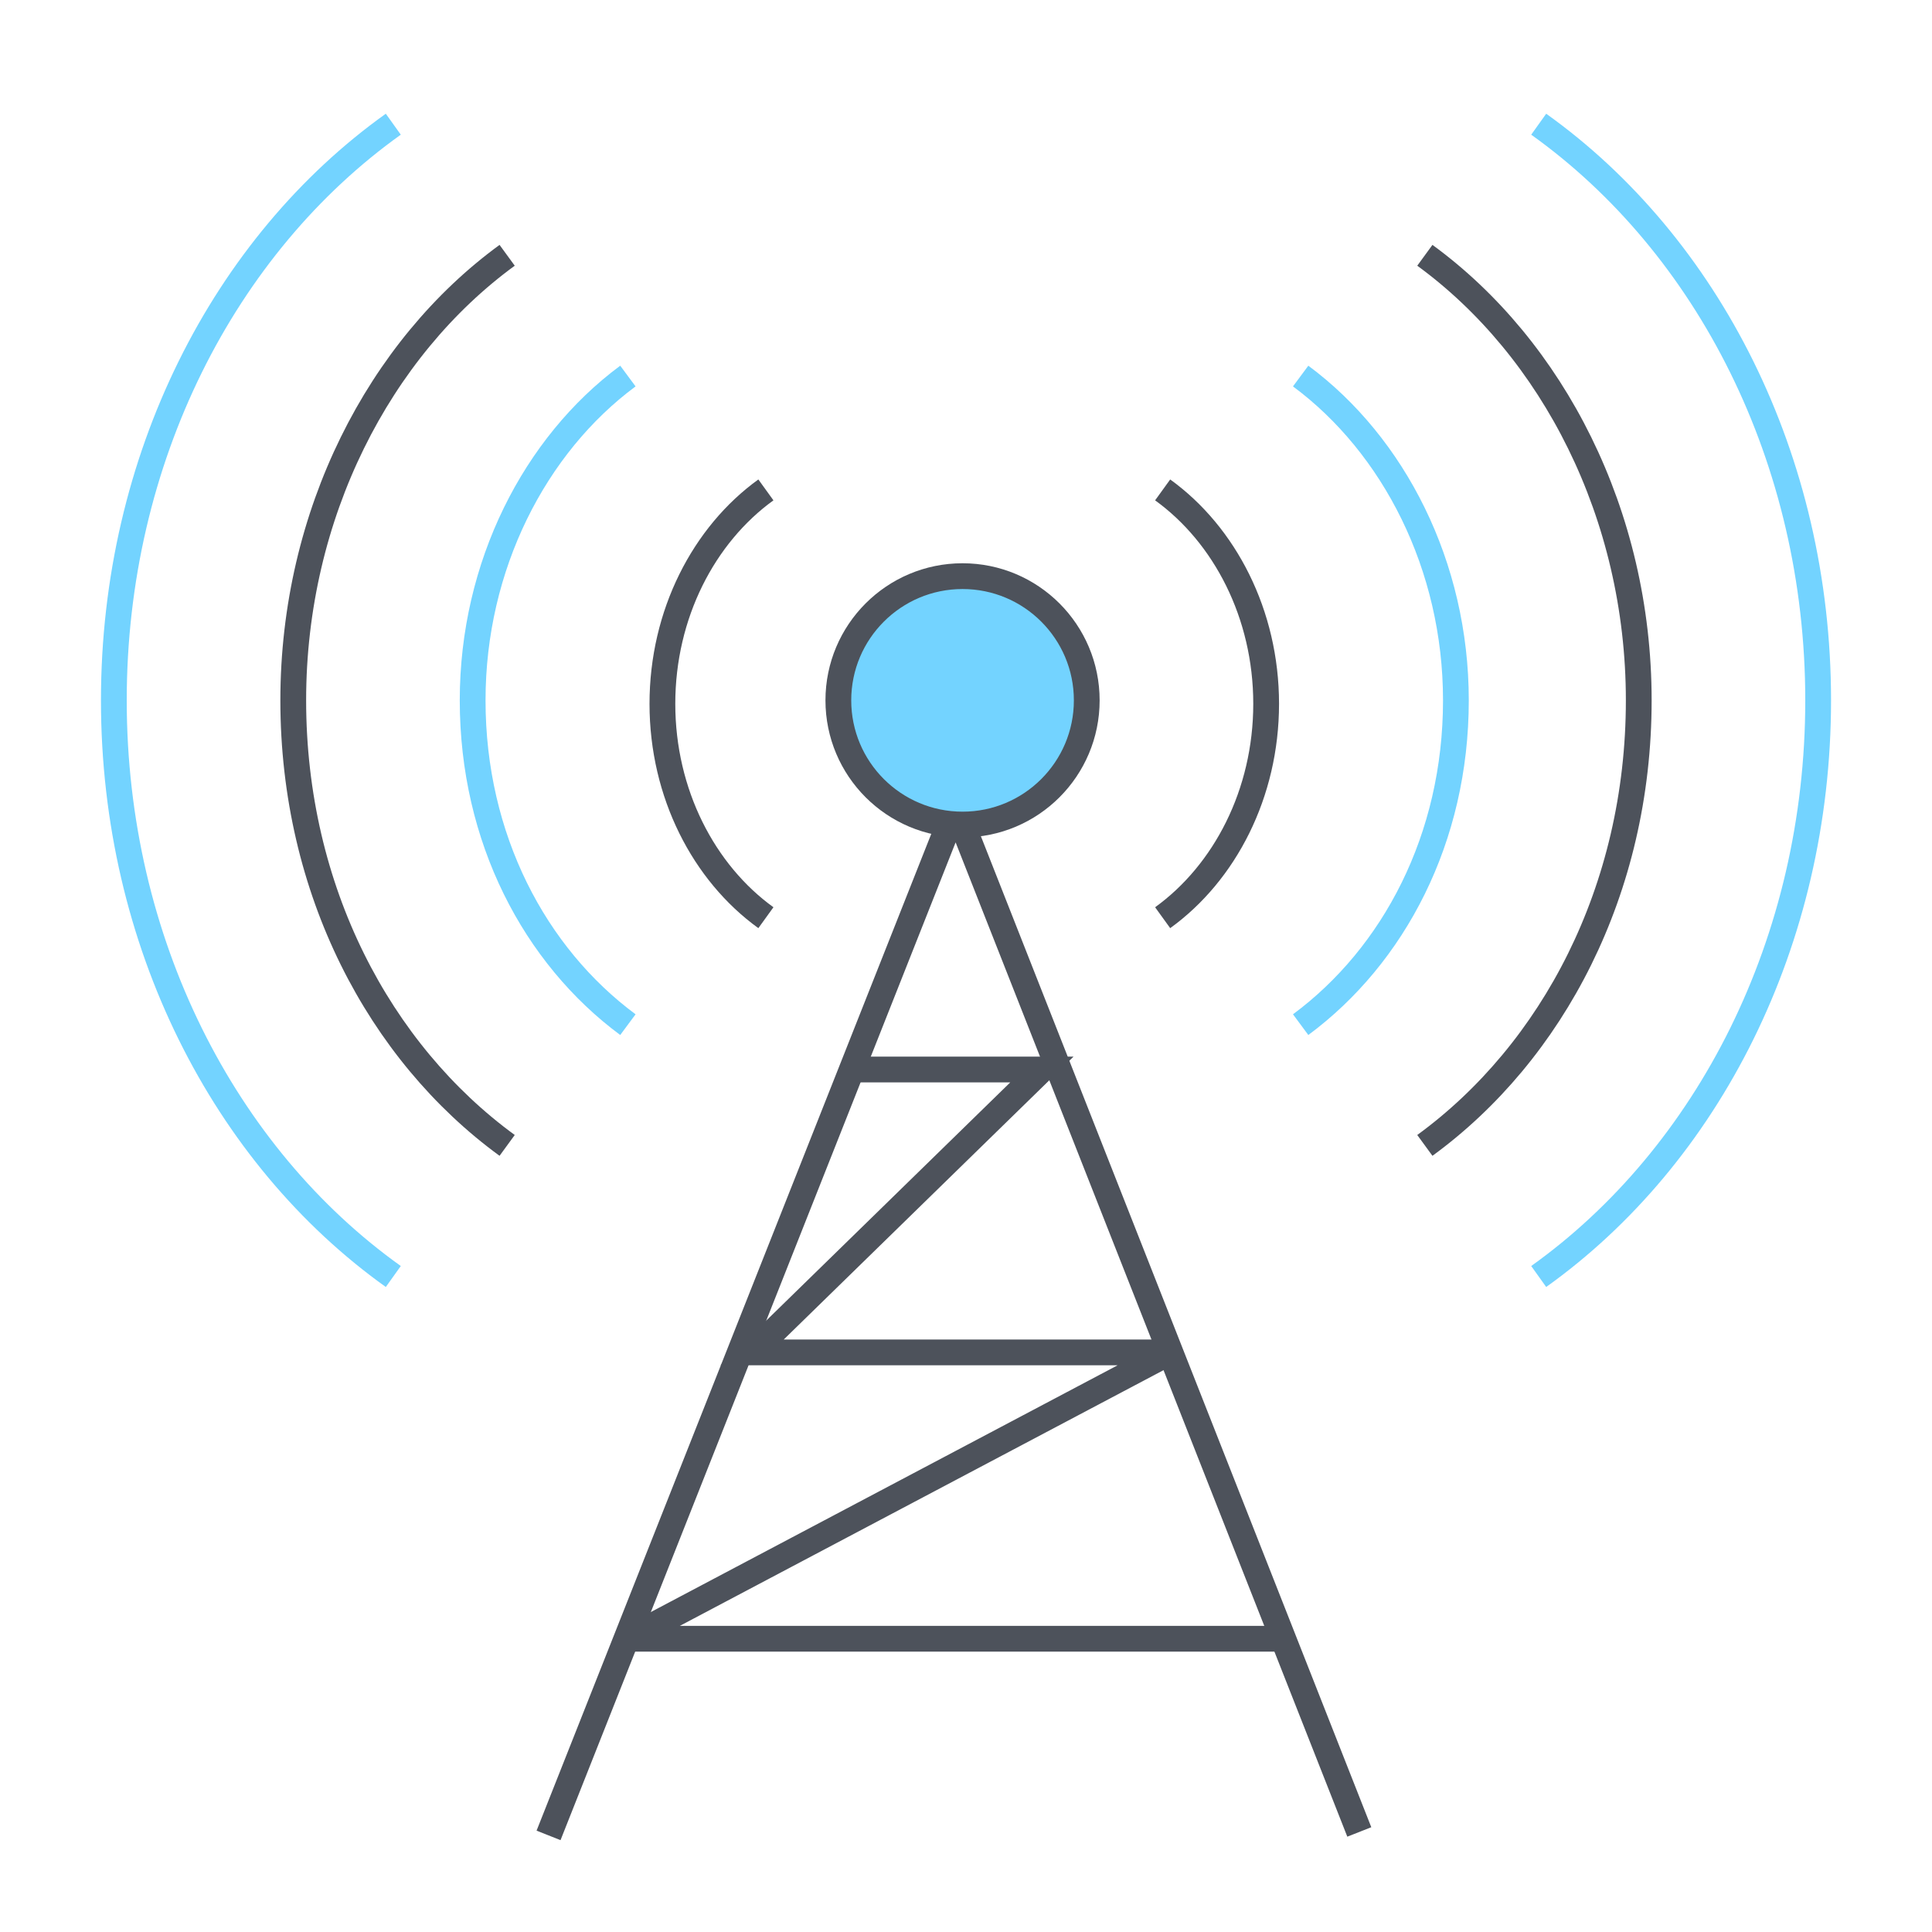
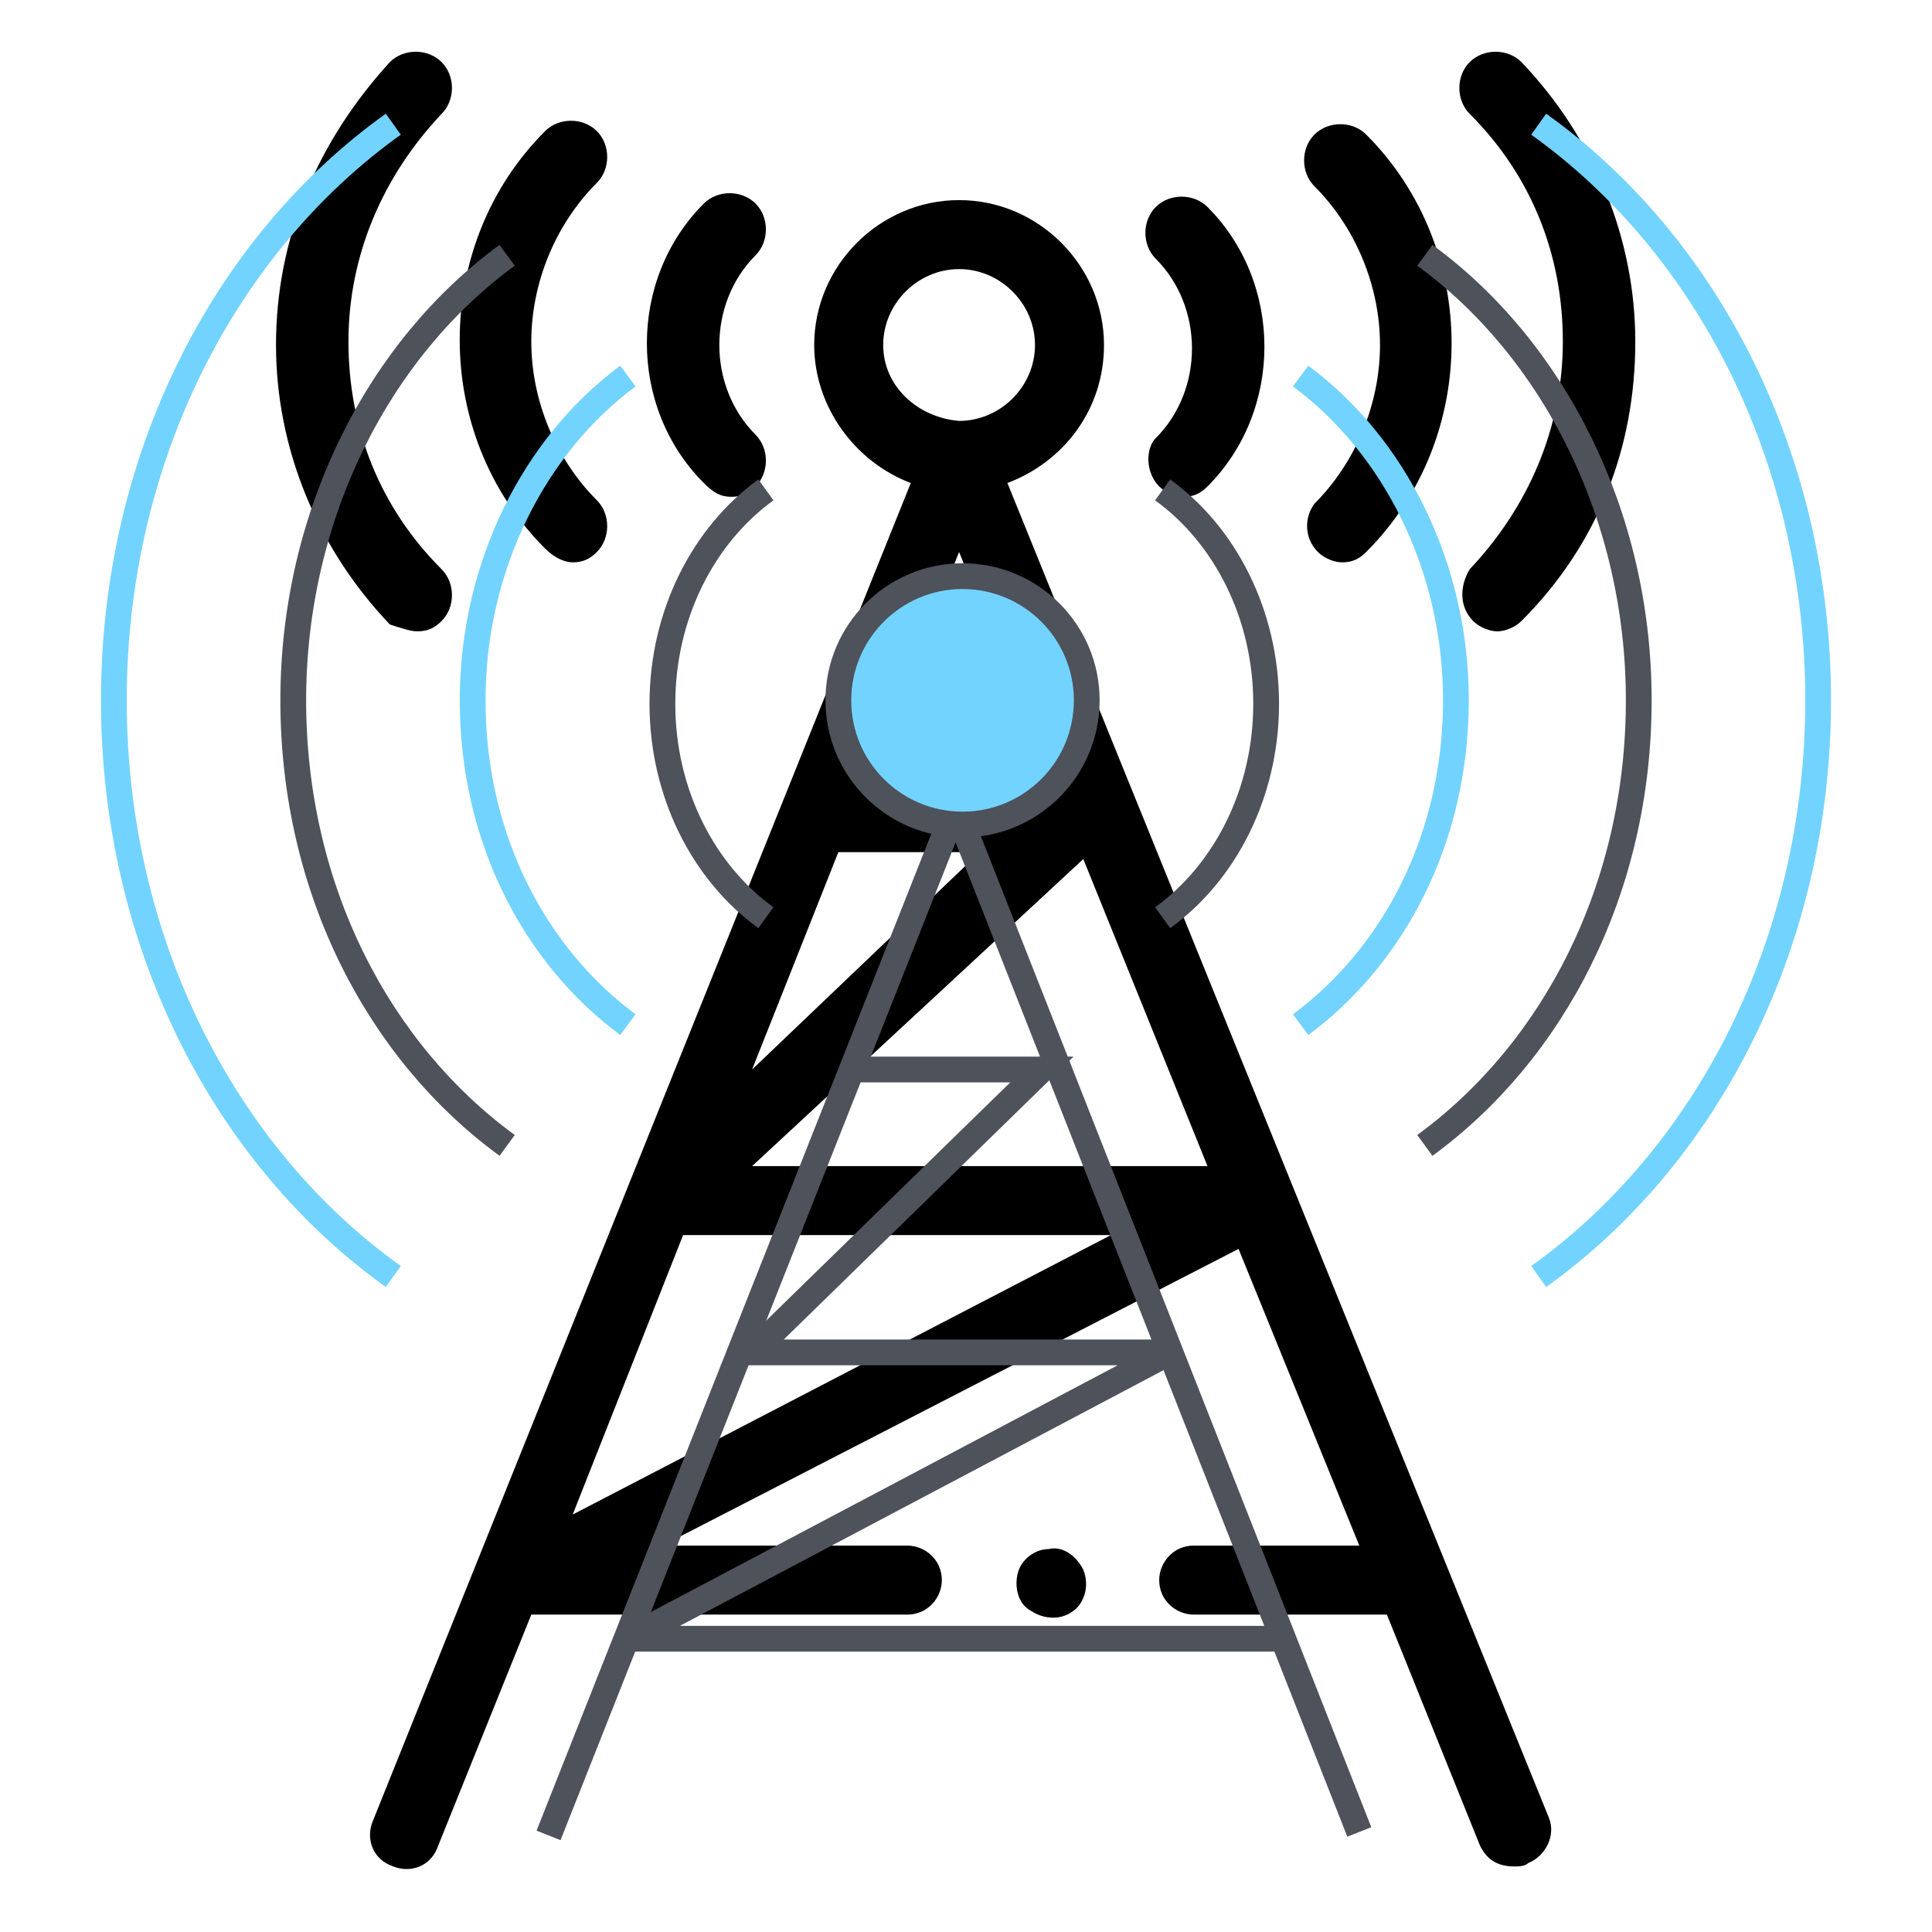
<svg xmlns="http://www.w3.org/2000/svg" version="1.1" x="0px" y="0px" viewBox="0 0 56 56" style="enable-background:new 0 0 56 56;" xml:space="preserve" width="56" height="56">
  <style type="text/css">
	.st0{display:none;}
	.st1{display:inline;}
	.st2{fill-rule:evenodd;clip-rule:evenodd;fill:none;}
	.st3{fill:none;stroke:#4D525B;stroke-width:0.747;stroke-miterlimit:3.733;}
	.st4{fill-rule:evenodd;clip-rule:evenodd;fill:#73D3FF;stroke:#4D525B;stroke-width:0.747;stroke-miterlimit:3.733;}
	.st5{fill-rule:evenodd;clip-rule:evenodd;fill:none;stroke:#4D525B;stroke-width:0.747;stroke-miterlimit:3.733;}
	.st6{fill-rule:evenodd;clip-rule:evenodd;fill:none;stroke:#73D3FF;stroke-width:0.747;stroke-miterlimit:3.733;}
</style>
-   <g id="Layer_1" class="st0">
-     <path class="st1" d="M12.1,18.3c0.3,0,0.5-0.1,0.7-0.3c0.4-0.4,0.4-1.1,0-1.5c-1.8-1.8-2.7-4.1-2.7-6.6c0-2.5,1-4.8,2.7-6.6   c0.4-0.4,0.4-1.1,0-1.5s-1.1-0.4-1.5,0C9.2,4.1,8,6.9,8,10c0,3,1.2,5.9,3.3,8.1C11.6,18.2,11.9,18.3,12.1,18.3z" />
-     <path class="st1" d="M16.6,16.3c0.3,0,0.5-0.1,0.7-0.3c0.4-0.4,0.4-1.1,0-1.5c-1.2-1.2-1.9-2.9-1.9-4.6c0-1.7,0.7-3.4,1.9-4.6   c0.4-0.4,0.4-1.1,0-1.5c-0.4-0.4-1.1-0.4-1.5,0c-3.3,3.3-3.3,8.8,0,12.1C16.1,16.2,16.4,16.3,16.6,16.3z" />
-     <path class="st1" d="M21.2,14.4c0.3,0,0.5-0.1,0.7-0.3c0.4-0.4,0.4-1.1,0-1.5c-1.4-1.4-1.4-3.8,0-5.2c0.4-0.4,0.4-1.1,0-1.5   c-0.4-0.4-1.1-0.4-1.5,0c-2.2,2.2-2.2,5.9,0,8.1C20.7,14.3,20.9,14.4,21.2,14.4z" />
-     <path class="st1" d="M29.2,14c1.6-0.6,2.8-2.1,2.8-4c0-2.3-1.9-4.2-4.2-4.2c-2.3,0-4.2,1.9-4.2,4.2c0,1.8,1.2,3.4,2.8,4L10.8,52.8   c-0.2,0.5,0,1.1,0.6,1.3c0.5,0.2,1.1,0,1.3-0.6l2.7-6.7h10.9c0.6,0,1-0.5,1-1c0-0.6-0.5-1-1-1h-7.1l16.7-8.6l3.5,8.6h-4.8   c-0.6,0-1,0.5-1,1c0,0.6,0.5,1,1,1h5.6l2.7,6.7c0.2,0.4,0.5,0.6,1,0.6c0.1,0,0.3,0,0.4-0.1c0.5-0.2,0.8-0.8,0.6-1.3L29.2,14z    M24.3,24.7c0.1,0,0.2,0,0.2,0h3.9L21.8,31L24.3,24.7z M25.1,22.7l2.7-6.7l2.7,6.7H25.1z M25.6,10c0-1.2,1-2.2,2.2-2.2   c1.2,0,2.2,1,2.2,2.2s-1,2.2-2.2,2.2C26.6,12.1,25.6,11.2,25.6,10z M16.6,43.9l3.2-8.1h12.4L16.6,43.9z M21.8,33.8l9.6-8.9l3.6,8.9   H21.8z" />
-     <path class="st1" d="M42.7,18c0.2,0.2,0.5,0.3,0.7,0.3s0.5-0.1,0.7-0.3c2.2-2.2,3.3-5,3.3-8.1c0-3-1.2-5.9-3.3-8.1   c-0.4-0.4-1.1-0.4-1.5,0c-0.4,0.4-0.4,1.1,0,1.5c1.8,1.8,2.7,4.1,2.7,6.6s-1,4.8-2.7,6.6C42.3,17,42.3,17.6,42.7,18z" />
-     <path class="st1" d="M38.2,16c0.2,0.2,0.5,0.3,0.7,0.3c0.3,0,0.5-0.1,0.7-0.3c3.3-3.3,3.3-8.8,0-12.1c-0.4-0.4-1.1-0.4-1.5,0   c-0.4,0.4-0.4,1.1,0,1.5c1.2,1.2,1.9,2.9,1.9,4.6s-0.7,3.4-1.9,4.6C37.8,15,37.8,15.6,38.2,16z" />
-     <path class="st1" d="M33.6,14.1c0.2,0.2,0.5,0.3,0.7,0.3c0.3,0,0.5-0.1,0.7-0.3c2.2-2.2,2.2-5.9,0-8.1c-0.4-0.4-1.1-0.4-1.5,0   c-0.4,0.4-0.4,1.1,0,1.5c1.4,1.4,1.4,3.8,0,5.2C33.2,13,33.2,13.7,33.6,14.1z" />
-     <path class="st1" d="M31.4,45.5c-0.2-0.4-0.6-0.7-1-0.6c-0.4,0-0.8,0.3-0.9,0.7c-0.1,0.4,0,0.9,0.4,1.1c0.3,0.2,0.8,0.3,1.2,0   C31.4,46.5,31.6,46,31.4,45.5z" />
+   <g id="Layer_1" className="st0">
+     <path className="st1" d="M12.1,18.3c0.3,0,0.5-0.1,0.7-0.3c0.4-0.4,0.4-1.1,0-1.5c-1.8-1.8-2.7-4.1-2.7-6.6c0-2.5,1-4.8,2.7-6.6   c0.4-0.4,0.4-1.1,0-1.5s-1.1-0.4-1.5,0C9.2,4.1,8,6.9,8,10c0,3,1.2,5.9,3.3,8.1C11.6,18.2,11.9,18.3,12.1,18.3z" />
+     <path className="st1" d="M16.6,16.3c0.3,0,0.5-0.1,0.7-0.3c0.4-0.4,0.4-1.1,0-1.5c-1.2-1.2-1.9-2.9-1.9-4.6c0-1.7,0.7-3.4,1.9-4.6   c0.4-0.4,0.4-1.1,0-1.5c-0.4-0.4-1.1-0.4-1.5,0c-3.3,3.3-3.3,8.8,0,12.1C16.1,16.2,16.4,16.3,16.6,16.3z" />
+     <path className="st1" d="M21.2,14.4c0.3,0,0.5-0.1,0.7-0.3c0.4-0.4,0.4-1.1,0-1.5c-1.4-1.4-1.4-3.8,0-5.2c0.4-0.4,0.4-1.1,0-1.5   c-0.4-0.4-1.1-0.4-1.5,0c-2.2,2.2-2.2,5.9,0,8.1C20.7,14.3,20.9,14.4,21.2,14.4z" />
+     <path className="st1" d="M29.2,14c1.6-0.6,2.8-2.1,2.8-4c0-2.3-1.9-4.2-4.2-4.2c-2.3,0-4.2,1.9-4.2,4.2c0,1.8,1.2,3.4,2.8,4L10.8,52.8   c-0.2,0.5,0,1.1,0.6,1.3c0.5,0.2,1.1,0,1.3-0.6l2.7-6.7h10.9c0.6,0,1-0.5,1-1c0-0.6-0.5-1-1-1h-7.1l16.7-8.6l3.5,8.6h-4.8   c-0.6,0-1,0.5-1,1c0,0.6,0.5,1,1,1h5.6l2.7,6.7c0.2,0.4,0.5,0.6,1,0.6c0.1,0,0.3,0,0.4-0.1c0.5-0.2,0.8-0.8,0.6-1.3L29.2,14z    M24.3,24.7c0.1,0,0.2,0,0.2,0h3.9L21.8,31L24.3,24.7z M25.1,22.7l2.7-6.7l2.7,6.7H25.1z M25.6,10c0-1.2,1-2.2,2.2-2.2   c1.2,0,2.2,1,2.2,2.2s-1,2.2-2.2,2.2C26.6,12.1,25.6,11.2,25.6,10z M16.6,43.9l3.2-8.1h12.4L16.6,43.9z M21.8,33.8l9.6-8.9l3.6,8.9   H21.8z" />
+     <path className="st1" d="M42.7,18c0.2,0.2,0.5,0.3,0.7,0.3s0.5-0.1,0.7-0.3c2.2-2.2,3.3-5,3.3-8.1c0-3-1.2-5.9-3.3-8.1   c-0.4-0.4-1.1-0.4-1.5,0c-0.4,0.4-0.4,1.1,0,1.5c1.8,1.8,2.7,4.1,2.7,6.6s-1,4.8-2.7,6.6C42.3,17,42.3,17.6,42.7,18z" />
+     <path className="st1" d="M38.2,16c0.2,0.2,0.5,0.3,0.7,0.3c0.3,0,0.5-0.1,0.7-0.3c3.3-3.3,3.3-8.8,0-12.1c-0.4-0.4-1.1-0.4-1.5,0   c-0.4,0.4-0.4,1.1,0,1.5c1.2,1.2,1.9,2.9,1.9,4.6s-0.7,3.4-1.9,4.6C37.8,15,37.8,15.6,38.2,16z" />
+     <path className="st1" d="M33.6,14.1c0.2,0.2,0.5,0.3,0.7,0.3c0.3,0,0.5-0.1,0.7-0.3c2.2-2.2,2.2-5.9,0-8.1c-0.4-0.4-1.1-0.4-1.5,0   c-0.4,0.4-0.4,1.1,0,1.5c1.4,1.4,1.4,3.8,0,5.2C33.2,13,33.2,13.7,33.6,14.1z" />
+     <path className="st1" d="M31.4,45.5c-0.2-0.4-0.6-0.7-1-0.6c-0.4,0-0.8,0.3-0.9,0.7c-0.1,0.4,0,0.9,0.4,1.1c0.3,0.2,0.8,0.3,1.2,0   C31.4,46.5,31.6,46,31.4,45.5z" />
  </g>
  <g id="Layer_2">
    <g>
-       <rect x="0" y="0" class="st2" width="56" height="56" fill="none" />
-       <polyline class="st3" points="15.9,53.2 27.7,23.4 39.4,53.1   " stroke="#4D525B" fill="none" stroke-width="0.747px" />
-       <polyline class="st3" points="24.7,31 30.2,31 21.8,39.2 33.9,39.2 18.2,47.5 37.2,47.5   " stroke="#4D525B" fill="none" stroke-width="0.747px" />
-       <ellipse class="st4" cx="27.9" cy="20.3" rx="3.6" ry="3.6" stroke="#4D525B" fill="#73D3FF" stroke-width="0.747px" />
-       <path class="st5" d="M22.2,26.6c-1.8-1.3-3-3.6-3-6.2c0-2.6,1.2-4.9,3-6.2" stroke="#4D525B" fill="none" stroke-width="0.747px" />
-       <path class="st6" d="M18.2,29.7c-2.7-2-4.5-5.4-4.5-9.4c0-3.9,1.8-7.4,4.5-9.4" stroke="#73D3FF" fill="none" stroke-width="0.747px" />
-       <path class="st5" d="M14.7,33.2c-3.7-2.7-6.2-7.4-6.2-12.9c0-5.4,2.5-10.2,6.2-12.9" stroke="#4D525B" fill="none" stroke-width="0.747px" />
-       <path class="st6" d="M11.4,37c-4.9-3.5-8.1-9.7-8.1-16.7c0-7,3.2-13.2,8.1-16.7" stroke="#73D3FF" fill="none" stroke-width="0.747px" />
-       <path class="st5" d="M33.7,26.6c1.8-1.3,3-3.6,3-6.2c0-2.6-1.2-4.9-3-6.2" stroke="#4D525B" fill="none" stroke-width="0.747px" />
-       <path class="st6" d="M37.7,29.7c2.7-2,4.5-5.4,4.5-9.4c0-3.9-1.8-7.4-4.5-9.4" stroke="#73D3FF" fill="none" stroke-width="0.747px" />
-       <path class="st5" d="M41.3,33.2c3.7-2.7,6.2-7.4,6.2-12.9c0-5.4-2.5-10.2-6.2-12.9" stroke="#4D525B" fill="none" stroke-width="0.747px" />
-       <path class="st6" d="M44.6,37c4.9-3.5,8.1-9.7,8.1-16.7c0-7-3.2-13.2-8.1-16.7" stroke="#73D3FF" fill="none" stroke-width="0.747px" />
+       <rect x="0" y="0" className="st2" width="56" height="56" fill="none" />
+       <polyline className="st3" points="15.9,53.2 27.7,23.4 39.4,53.1   " stroke="#4D525B" fill="none" stroke-width="0.747px" />
+       <polyline className="st3" points="24.7,31 30.2,31 21.8,39.2 33.9,39.2 18.2,47.5 37.2,47.5   " stroke="#4D525B" fill="none" stroke-width="0.747px" />
+       <ellipse className="st4" cx="27.9" cy="20.3" rx="3.6" ry="3.6" stroke="#4D525B" fill="#73D3FF" stroke-width="0.747px" />
+       <path className="st5" d="M22.2,26.6c-1.8-1.3-3-3.6-3-6.2c0-2.6,1.2-4.9,3-6.2" stroke="#4D525B" fill="none" stroke-width="0.747px" />
+       <path className="st6" d="M18.2,29.7c-2.7-2-4.5-5.4-4.5-9.4c0-3.9,1.8-7.4,4.5-9.4" stroke="#73D3FF" fill="none" stroke-width="0.747px" />
+       <path className="st5" d="M14.7,33.2c-3.7-2.7-6.2-7.4-6.2-12.9c0-5.4,2.5-10.2,6.2-12.9" stroke="#4D525B" fill="none" stroke-width="0.747px" />
+       <path className="st6" d="M11.4,37c-4.9-3.5-8.1-9.7-8.1-16.7c0-7,3.2-13.2,8.1-16.7" stroke="#73D3FF" fill="none" stroke-width="0.747px" />
+       <path className="st5" d="M33.7,26.6c1.8-1.3,3-3.6,3-6.2c0-2.6-1.2-4.9-3-6.2" stroke="#4D525B" fill="none" stroke-width="0.747px" />
+       <path className="st6" d="M37.7,29.7c2.7-2,4.5-5.4,4.5-9.4c0-3.9-1.8-7.4-4.5-9.4" stroke="#73D3FF" fill="none" stroke-width="0.747px" />
+       <path className="st5" d="M41.3,33.2c3.7-2.7,6.2-7.4,6.2-12.9c0-5.4-2.5-10.2-6.2-12.9" stroke="#4D525B" fill="none" stroke-width="0.747px" />
+       <path className="st6" d="M44.6,37c4.9-3.5,8.1-9.7,8.1-16.7c0-7-3.2-13.2-8.1-16.7" stroke="#73D3FF" fill="none" stroke-width="0.747px" />
    </g>
  </g>
</svg>
